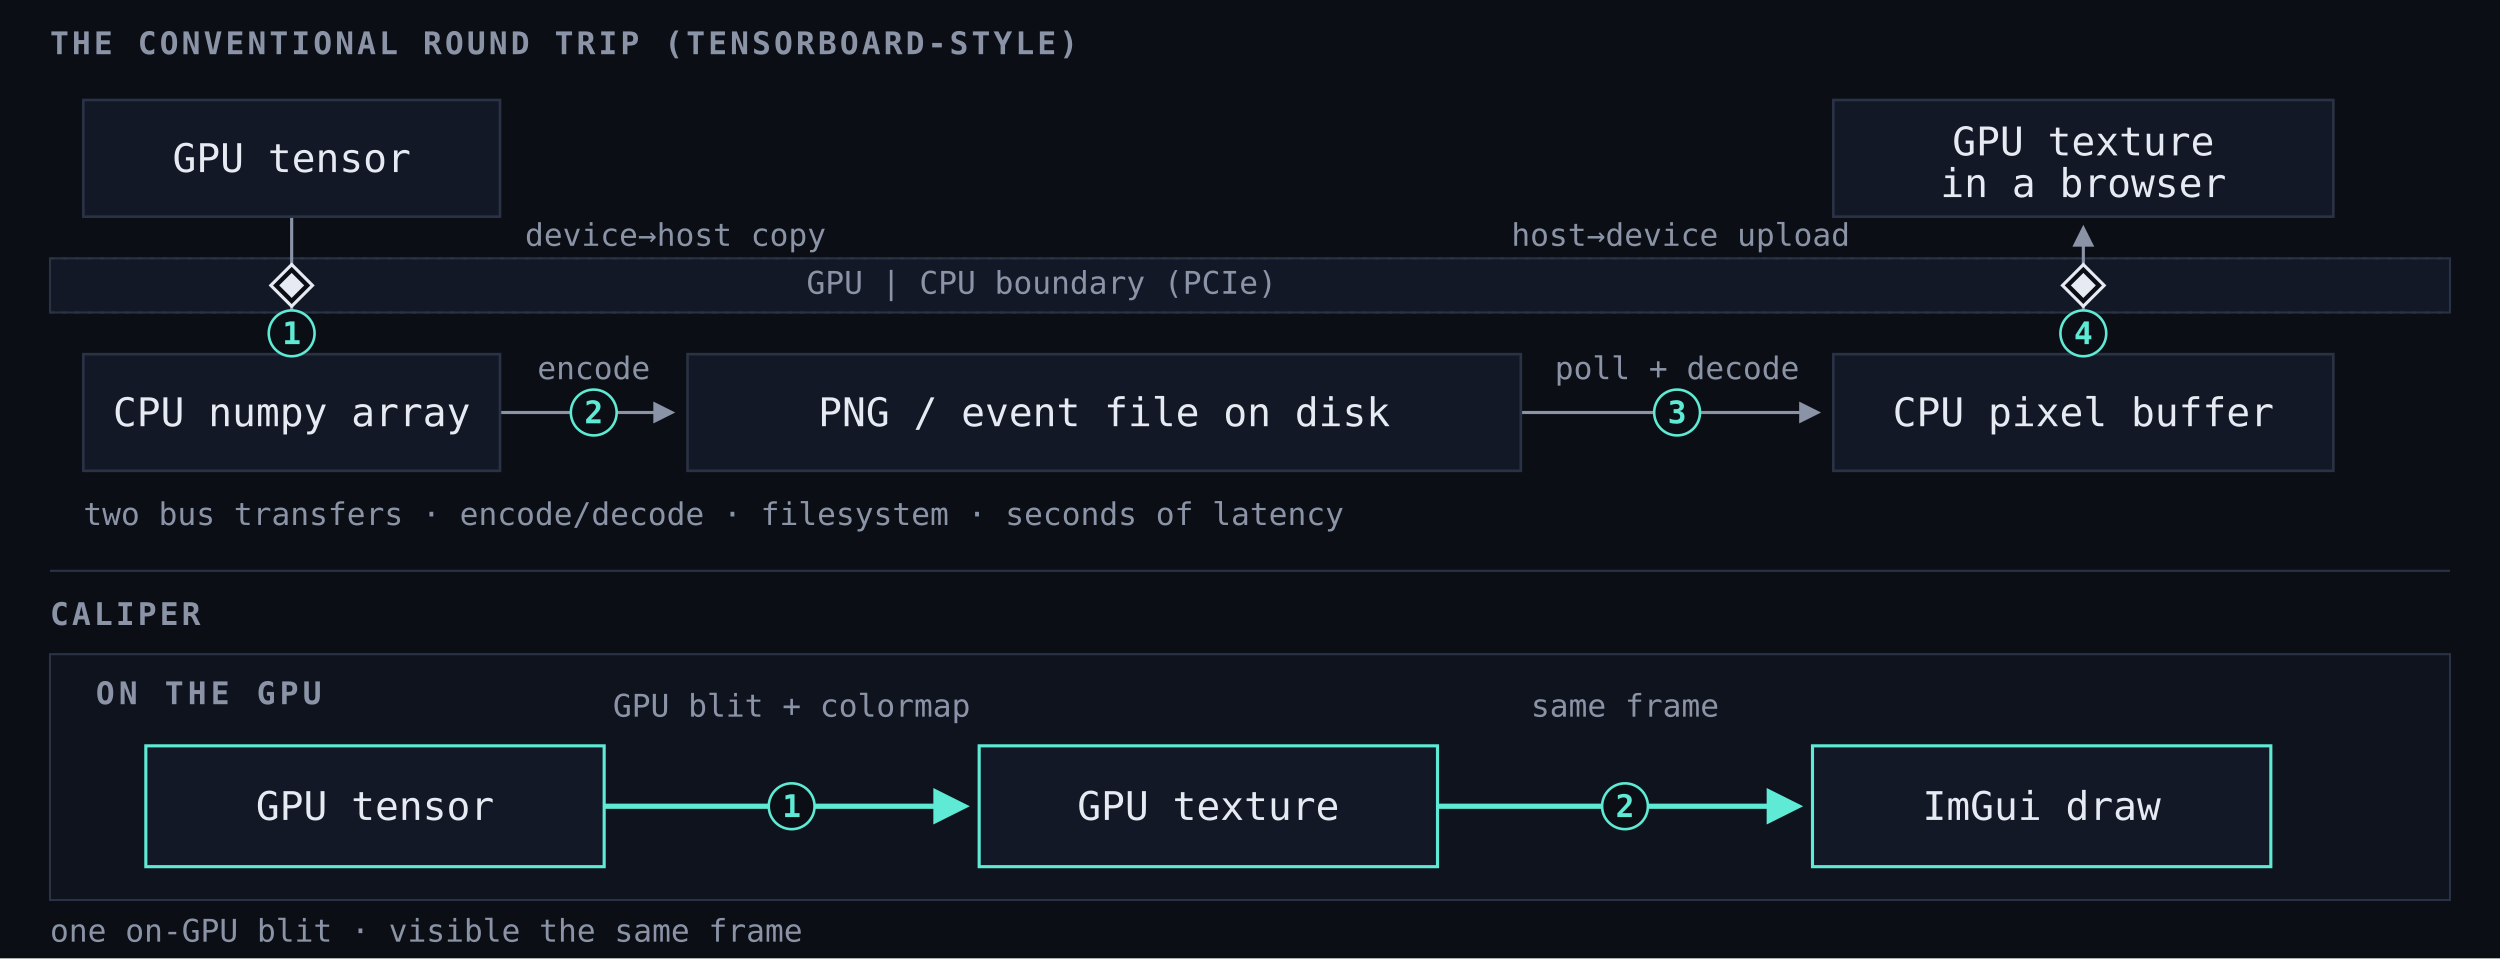
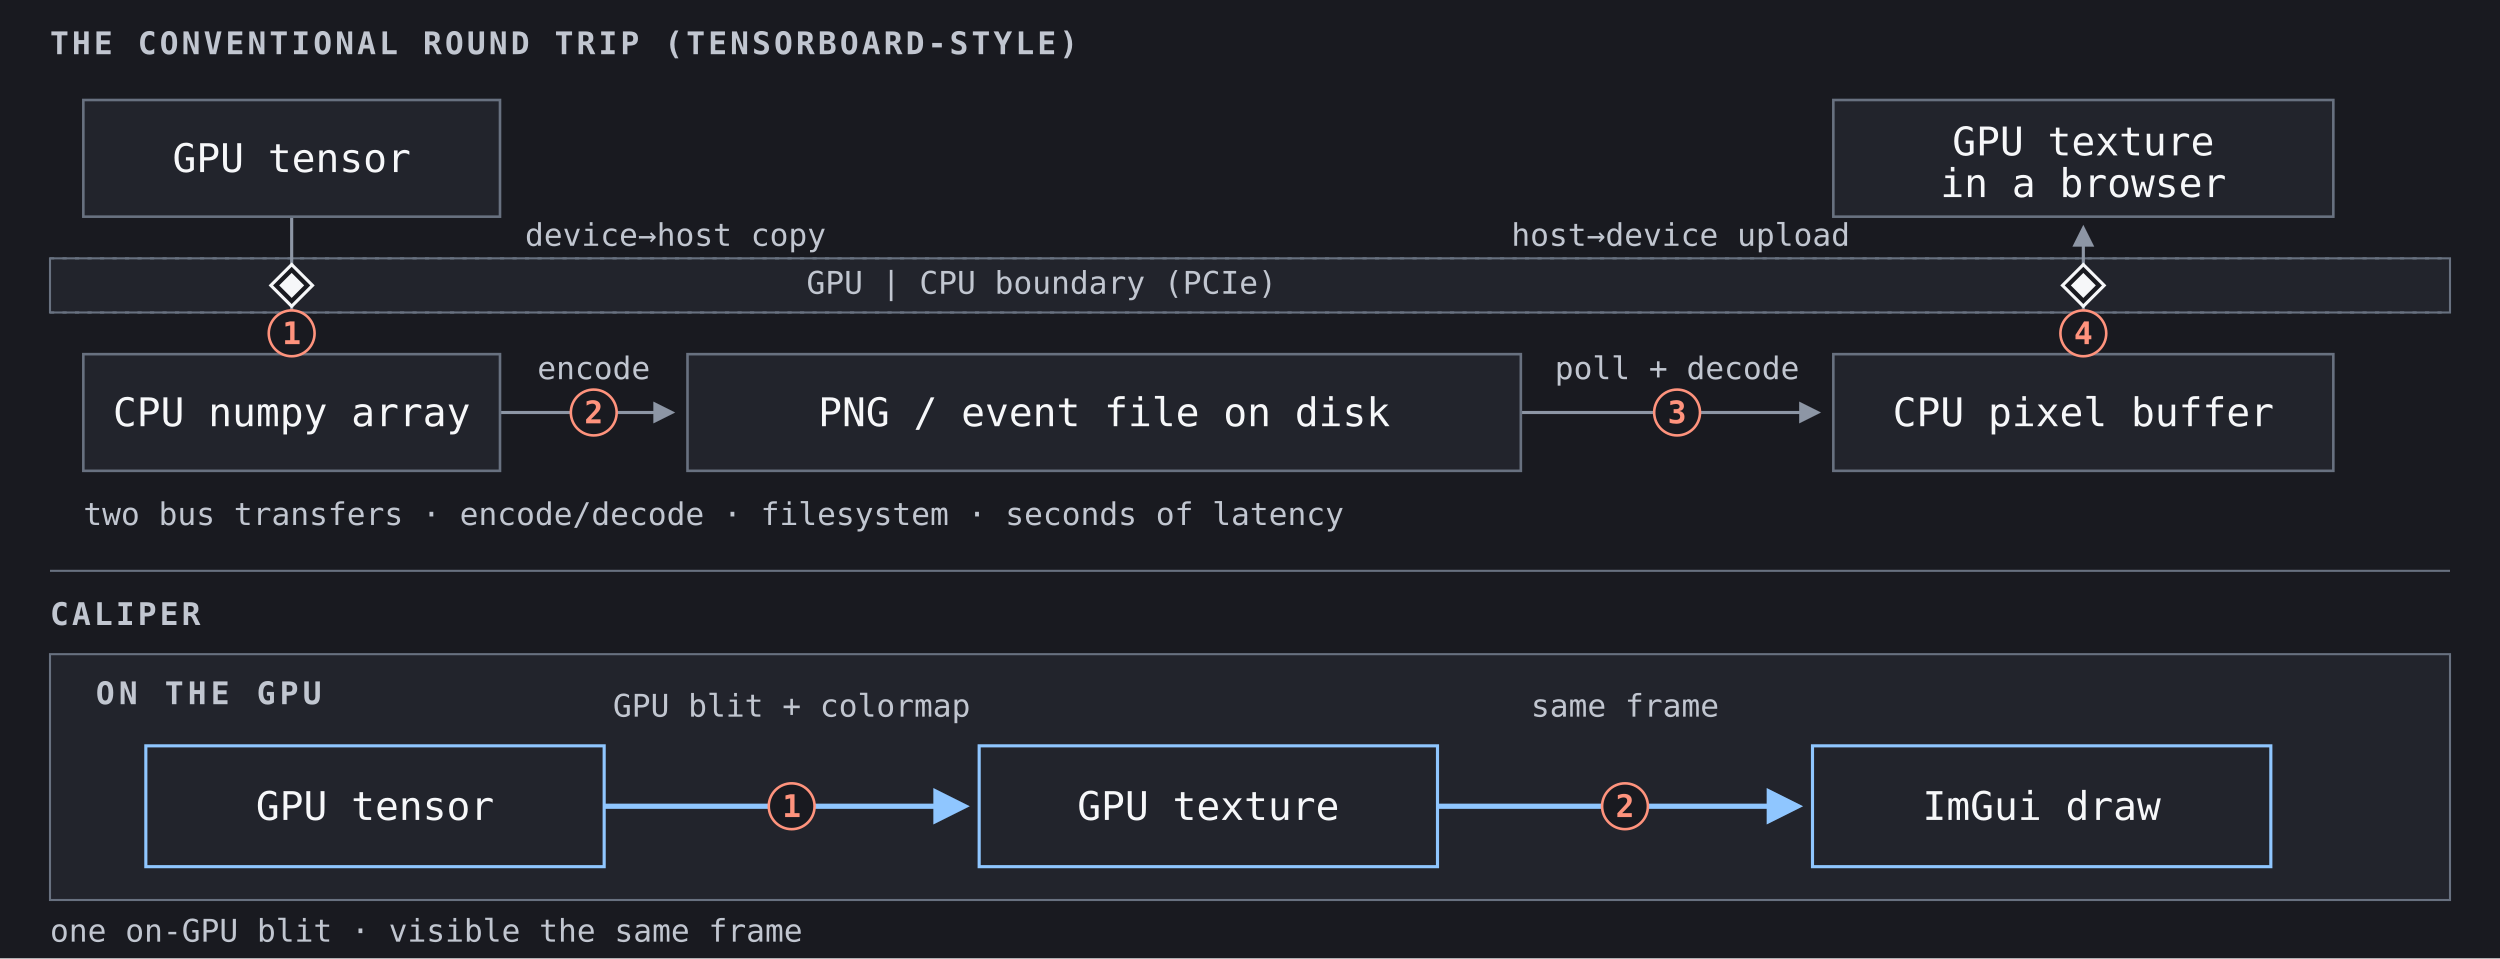
<svg xmlns="http://www.w3.org/2000/svg" viewBox="0 0 1200 460" role="img" aria-label="Two data paths compared. The conventional round trip copies a GPU tensor down across the CPU boundary to a NumPy array, encodes it to a PNG or event file on disk, polls and decodes it into a CPU pixel buffer, then uploads it back up across the boundary to a GPU texture in a browser — crossing the PCIe boundary twice. Caliper instead blits the GPU tensor to a GPU texture and draws it with ImGui the same frame, entirely on the GPU.">
  <style>
    text { font-family: ui-monospace, SFMono-Regular, Menlo, Consolas, monospace; }
-     .lane   { fill:#8B94A7; font-size:15px; font-weight:600; letter-spacing:1.5px; }
-     .boxlbl { fill:#E6EAF2; font-size:19px; font-weight:500; }
-     .steplbl{ fill:#8B94A7; font-size:15px; }
-     .foot   { fill:#8B94A7; font-size:15px; }
-     .box       { fill:#131826; stroke:#2A3245; stroke-width:1.25; }
-     .box-glow  { fill:#131826; stroke:#5EEAD4; stroke-width:1.5; }
-     .p-muted   { fill:none; stroke:#8B94A7; stroke-width:1.5; }
-     .p-glow    { fill:none; stroke:#5EEAD4; stroke-width:2.5; }
-     .num-c { fill:#0B0E14; stroke:#5EEAD4; stroke-width:1.25; }
-     .num-t { fill:#5EEAD4; font-size:15px; font-weight:600; }
+     .lane   { fill:#C1C6D0; font-size:15px; font-weight:600; letter-spacing:1.5px; }
+     .boxlbl { fill:#F6F7F9; font-size:19px; font-weight:500; }
+     .steplbl{ fill:#C1C6D0; font-size:15px; }
+     .foot   { fill:#C1C6D0; font-size:15px; }
+     .box       { fill:#22242C; stroke:#687180; stroke-width:1.25; }
+     .box-glow  { fill:#22242C; stroke:#8FC6FF; stroke-width:1.5; }
+     .p-muted   { fill:none; stroke:#8D96A5; stroke-width:1.5; }
+     .p-glow    { fill:none; stroke:#8FC6FF; stroke-width:2.5; }
+     .num-c { fill:#191A20; stroke:#FF937D; stroke-width:1.25; }
+     .num-t { fill:#FF937D; font-size:15px; font-weight:600; }
  </style>
  <defs>
    <marker id="rt-arrow-muted" viewBox="0 0 10 10" refX="8" refY="5" markerWidth="7" markerHeight="7" orient="auto-start-reverse">
-       <path d="M0 0 L10 5 L0 10 z" fill="#8B94A7" />
+       <path d="M0 0 L10 5 L0 10 z" fill="#8D96A5" />
    </marker>
    <marker id="rt-arrow-glow" viewBox="0 0 10 10" refX="8" refY="5" markerWidth="7" markerHeight="7" orient="auto-start-reverse">
-       <path d="M0 0 L10 5 L0 10 z" fill="#5EEAD4" />
+       <path d="M0 0 L10 5 L0 10 z" fill="#8FC6FF" />
    </marker>
  </defs>
-   <rect width="1200" height="460" fill="#0B0E14" />
+   <rect width="1200" height="460" fill="#191A20" />
  <text class="lane" x="24" y="26">THE CONVENTIONAL ROUND TRIP (TENSORBOARD-STYLE)</text>
-   <rect x="24" y="124" width="1152" height="26" fill="#131826" stroke="#2A3245" stroke-width="1" />
-   <line x1="24" y1="124" x2="1176" y2="124" stroke="#2A3245" stroke-width="1" stroke-dasharray="2 4" />
-   <line x1="24" y1="150" x2="1176" y2="150" stroke="#2A3245" stroke-width="1" stroke-dasharray="2 4" />
+   <rect x="24" y="124" width="1152" height="26" fill="#22242C" stroke="#687180" stroke-width="1" />
+   <line x1="24" y1="124" x2="1176" y2="124" stroke="#687180" stroke-width="1" stroke-dasharray="2 4" />
+   <line x1="24" y1="150" x2="1176" y2="150" stroke="#687180" stroke-width="1" stroke-dasharray="2 4" />
  <text class="steplbl" x="500" y="141" text-anchor="middle">GPU  |  CPU boundary (PCIe)</text>
  <path class="p-muted" d="M140,104 V164" marker-end="url(#rt-arrow-muted)" />
  <path class="p-muted" d="M240,198 H322" marker-end="url(#rt-arrow-muted)" />
  <path class="p-muted" d="M730,198 H872" marker-end="url(#rt-arrow-muted)" />
  <path class="p-muted" d="M1000,170 V110" marker-end="url(#rt-arrow-muted)" />
-   <path d="M140,127 l10,10 -10,10 -10,-10 z" fill="#0B0E14" stroke="#E6EAF2" stroke-width="1.5" />
-   <path d="M140,131 l6,6 -6,6 -6,-6 z" fill="#E6EAF2" />
-   <path d="M1000,127 l10,10 -10,10 -10,-10 z" fill="#0B0E14" stroke="#E6EAF2" stroke-width="1.5" />
-   <path d="M1000,131 l6,6 -6,6 -6,-6 z" fill="#E6EAF2" />
+   <path d="M140,127 l10,10 -10,10 -10,-10 z" fill="#191A20" stroke="#F6F7F9" stroke-width="1.5" />
+   <path d="M140,131 l6,6 -6,6 -6,-6 z" fill="#F6F7F9" />
+   <path d="M1000,127 l10,10 -10,10 -10,-10 z" fill="#191A20" stroke="#F6F7F9" stroke-width="1.5" />
+   <path d="M1000,131 l6,6 -6,6 -6,-6 z" fill="#F6F7F9" />
  <rect class="box" x="40" y="48" width="200" height="56" rx="0" />
  <text class="boxlbl" x="140" y="76" text-anchor="middle" dominant-baseline="central">GPU tensor</text>
  <rect class="box" x="40" y="170" width="200" height="56" rx="0" />
  <text class="boxlbl" x="140" y="198" text-anchor="middle" dominant-baseline="central">CPU numpy array</text>
  <rect class="box" x="330" y="170" width="400" height="56" rx="0" />
  <text class="boxlbl" x="530" y="198" text-anchor="middle" dominant-baseline="central">PNG / event file on disk</text>
  <rect class="box" x="880" y="170" width="240" height="56" rx="0" />
  <text class="boxlbl" x="1000" y="198" text-anchor="middle" dominant-baseline="central">CPU pixel buffer</text>
  <rect class="box" x="880" y="48" width="240" height="56" rx="0" />
  <text class="boxlbl" x="1000" y="68" text-anchor="middle" dominant-baseline="central">GPU texture</text>
  <text class="boxlbl" x="1000" y="88" text-anchor="middle" dominant-baseline="central">in a browser</text>
  <text class="steplbl" x="252" y="118">device→host copy</text>
  <circle class="num-c" cx="140" cy="160" r="11" />
  <text class="num-t" x="140" y="160" text-anchor="middle" dominant-baseline="central">1</text>
  <text class="steplbl" x="285" y="182" text-anchor="middle">encode</text>
  <circle class="num-c" cx="285" cy="198" r="11" />
  <text class="num-t" x="285" y="198" text-anchor="middle" dominant-baseline="central">2</text>
  <text class="steplbl" x="805" y="182" text-anchor="middle">poll + decode</text>
  <circle class="num-c" cx="805" cy="198" r="11" />
  <text class="num-t" x="805" y="198" text-anchor="middle" dominant-baseline="central">3</text>
  <text class="steplbl" x="888" y="118" text-anchor="end">host→device upload</text>
  <circle class="num-c" cx="1000" cy="160" r="11" />
  <text class="num-t" x="1000" y="160" text-anchor="middle" dominant-baseline="central">4</text>
  <text class="foot" x="40" y="252">two bus transfers · encode/decode · filesystem · seconds of latency</text>
-   <line x1="24" y1="274" x2="1176" y2="274" stroke="#2A3245" stroke-width="1" />
+   <line x1="24" y1="274" x2="1176" y2="274" stroke="#687180" stroke-width="1" />
  <text class="lane" x="24" y="300">CALIPER</text>
-   <rect x="24" y="314" width="1152" height="118" rx="0" fill="#0F131E" stroke="#2A3245" stroke-width="1" />
+   <rect x="24" y="314" width="1152" height="118" rx="0" fill="#22242C" stroke="#687180" stroke-width="1" />
  <text class="lane" x="46" y="338" style="letter-spacing:2px">ON THE GPU</text>
  <path class="p-glow" d="M290,387 H462" marker-end="url(#rt-arrow-glow)" />
  <path class="p-glow" d="M690,387 H862" marker-end="url(#rt-arrow-glow)" />
  <rect class="box-glow" x="70" y="358" width="220" height="58" rx="0" />
  <text class="boxlbl" x="180" y="387" text-anchor="middle" dominant-baseline="central">GPU tensor</text>
  <rect class="box-glow" x="470" y="358" width="220" height="58" rx="0" />
  <text class="boxlbl" x="580" y="387" text-anchor="middle" dominant-baseline="central">GPU texture</text>
  <rect class="box-glow" x="870" y="358" width="220" height="58" rx="0" />
  <text class="boxlbl" x="980" y="387" text-anchor="middle" dominant-baseline="central">ImGui draw</text>
  <text class="steplbl" x="380" y="344" text-anchor="middle">GPU blit + colormap</text>
  <circle class="num-c" cx="380" cy="387" r="11" />
  <text class="num-t" x="380" y="387" text-anchor="middle" dominant-baseline="central">1</text>
  <text class="steplbl" x="780" y="344" text-anchor="middle">same frame</text>
  <circle class="num-c" cx="780" cy="387" r="11" />
  <text class="num-t" x="780" y="387" text-anchor="middle" dominant-baseline="central">2</text>
  <text class="foot" x="24" y="452">one on-GPU blit · visible the same frame</text>
</svg>
